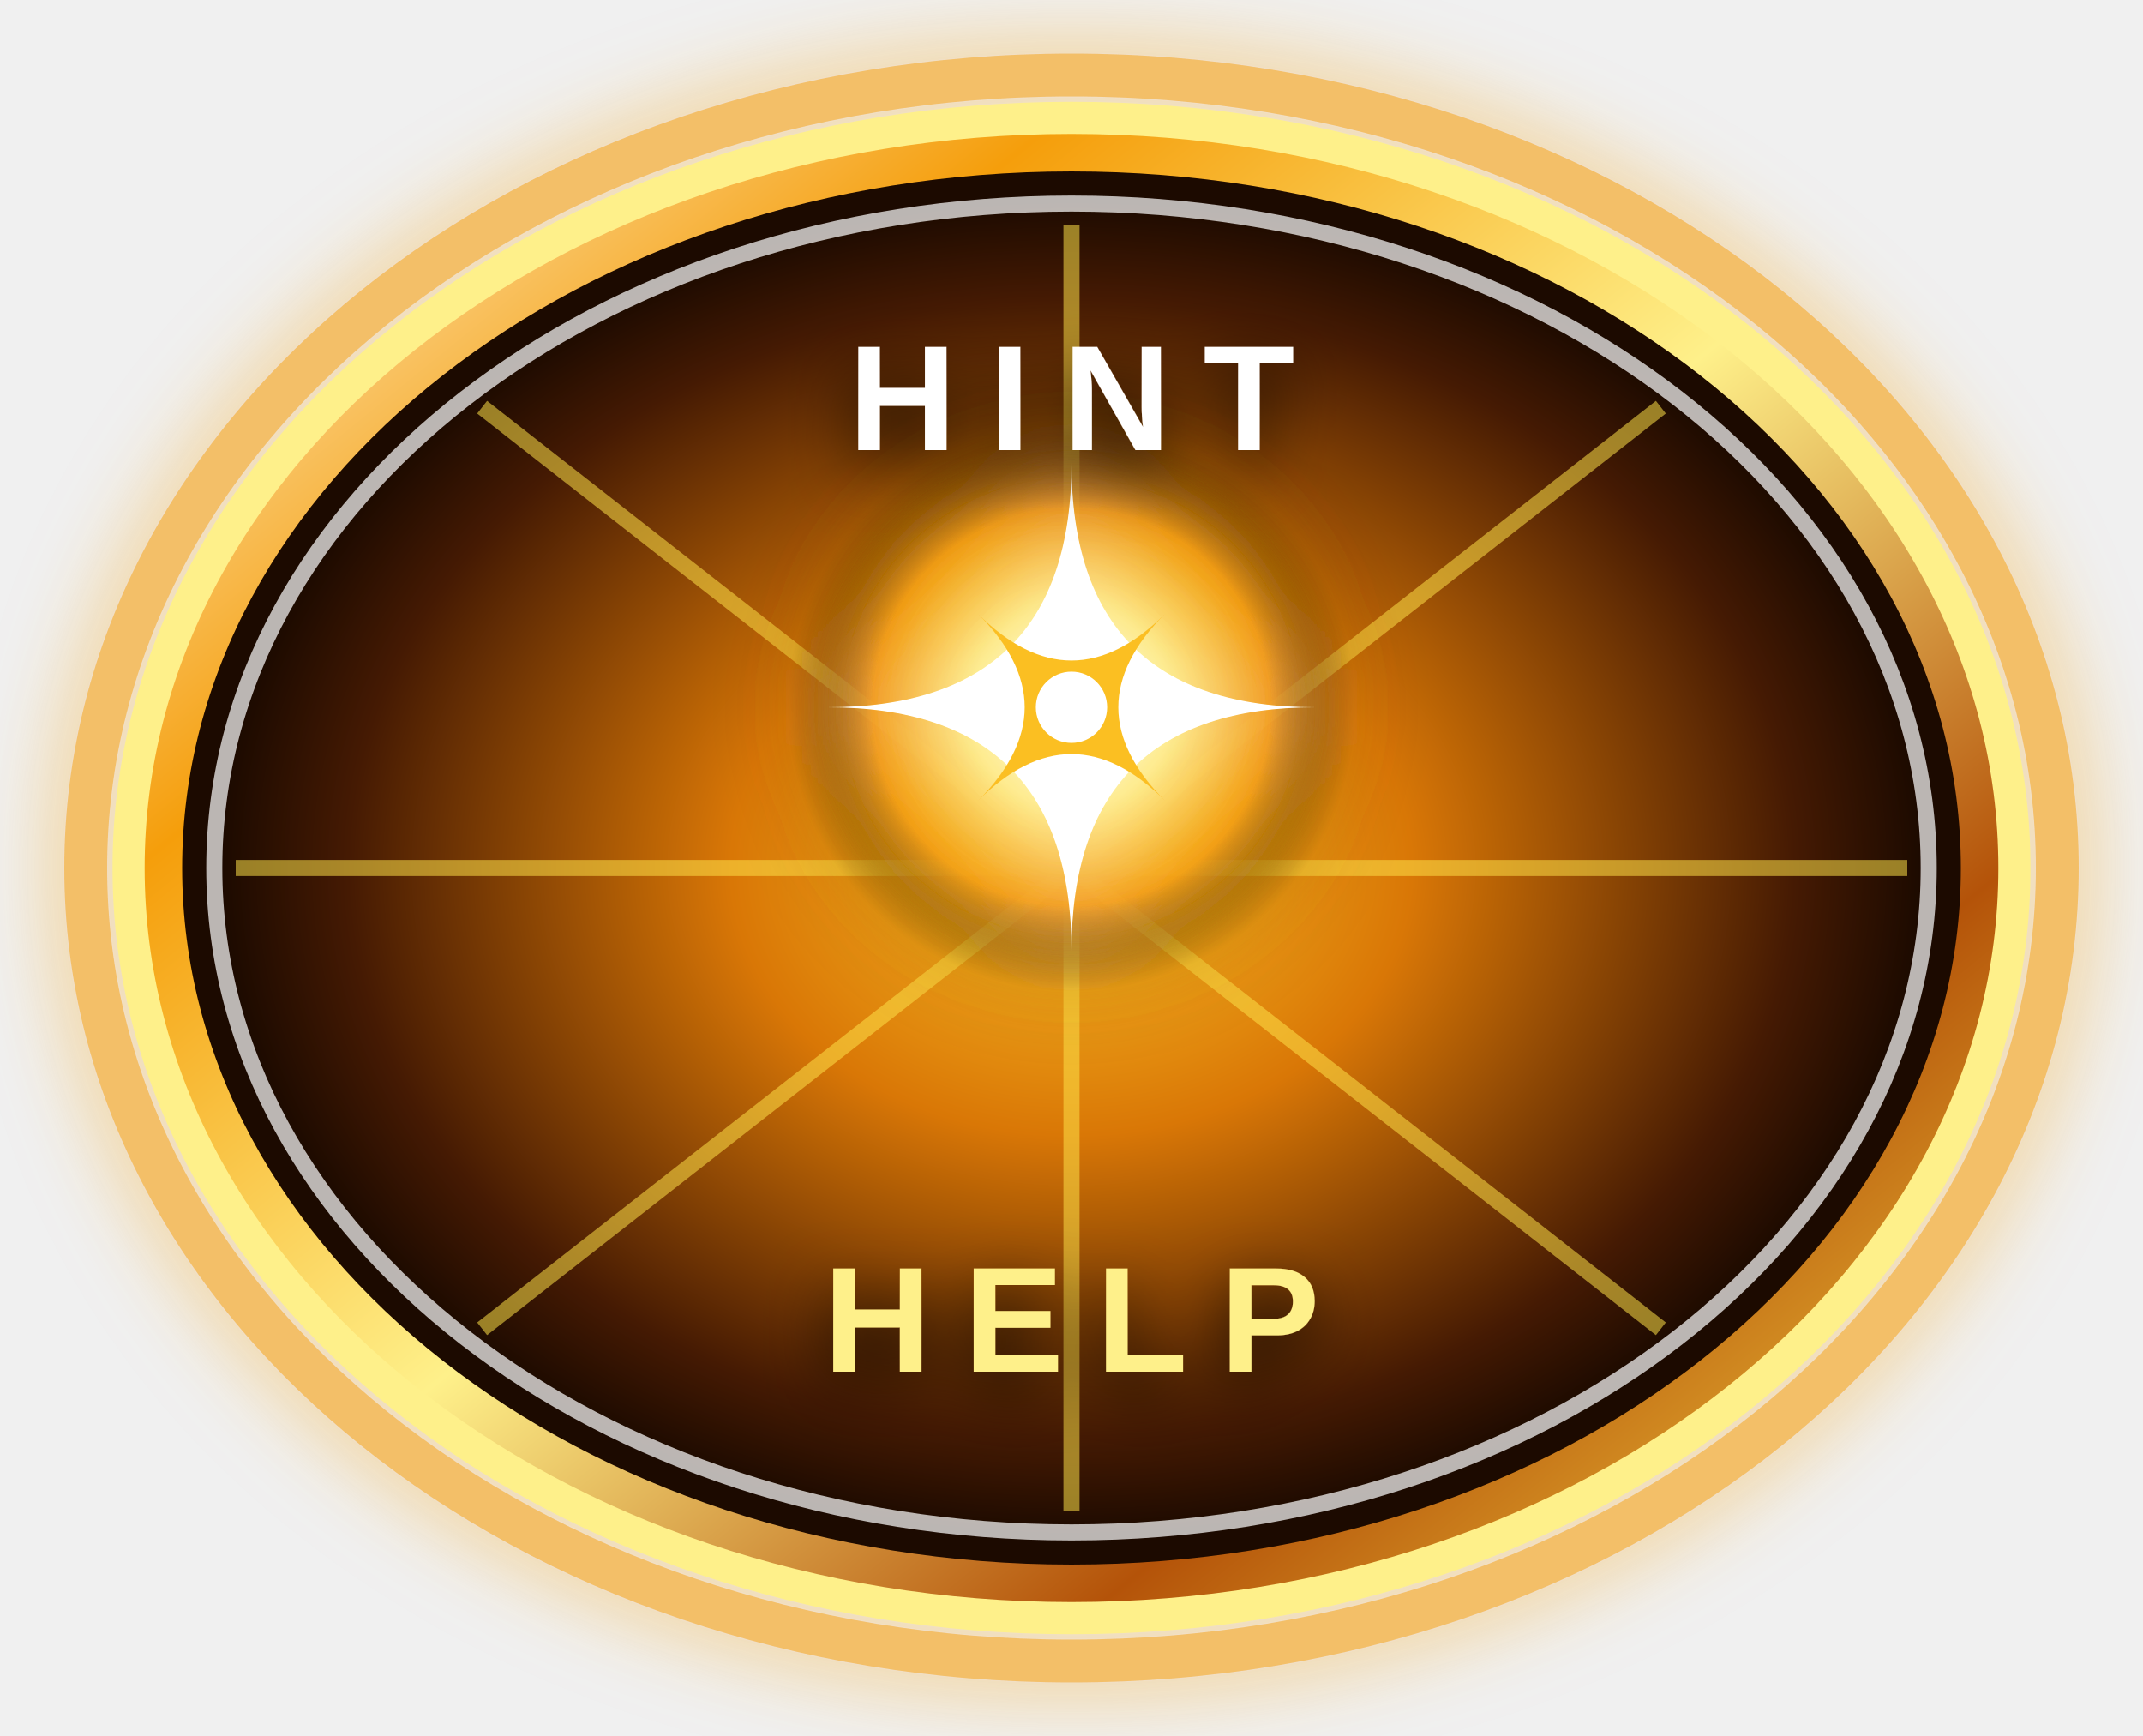
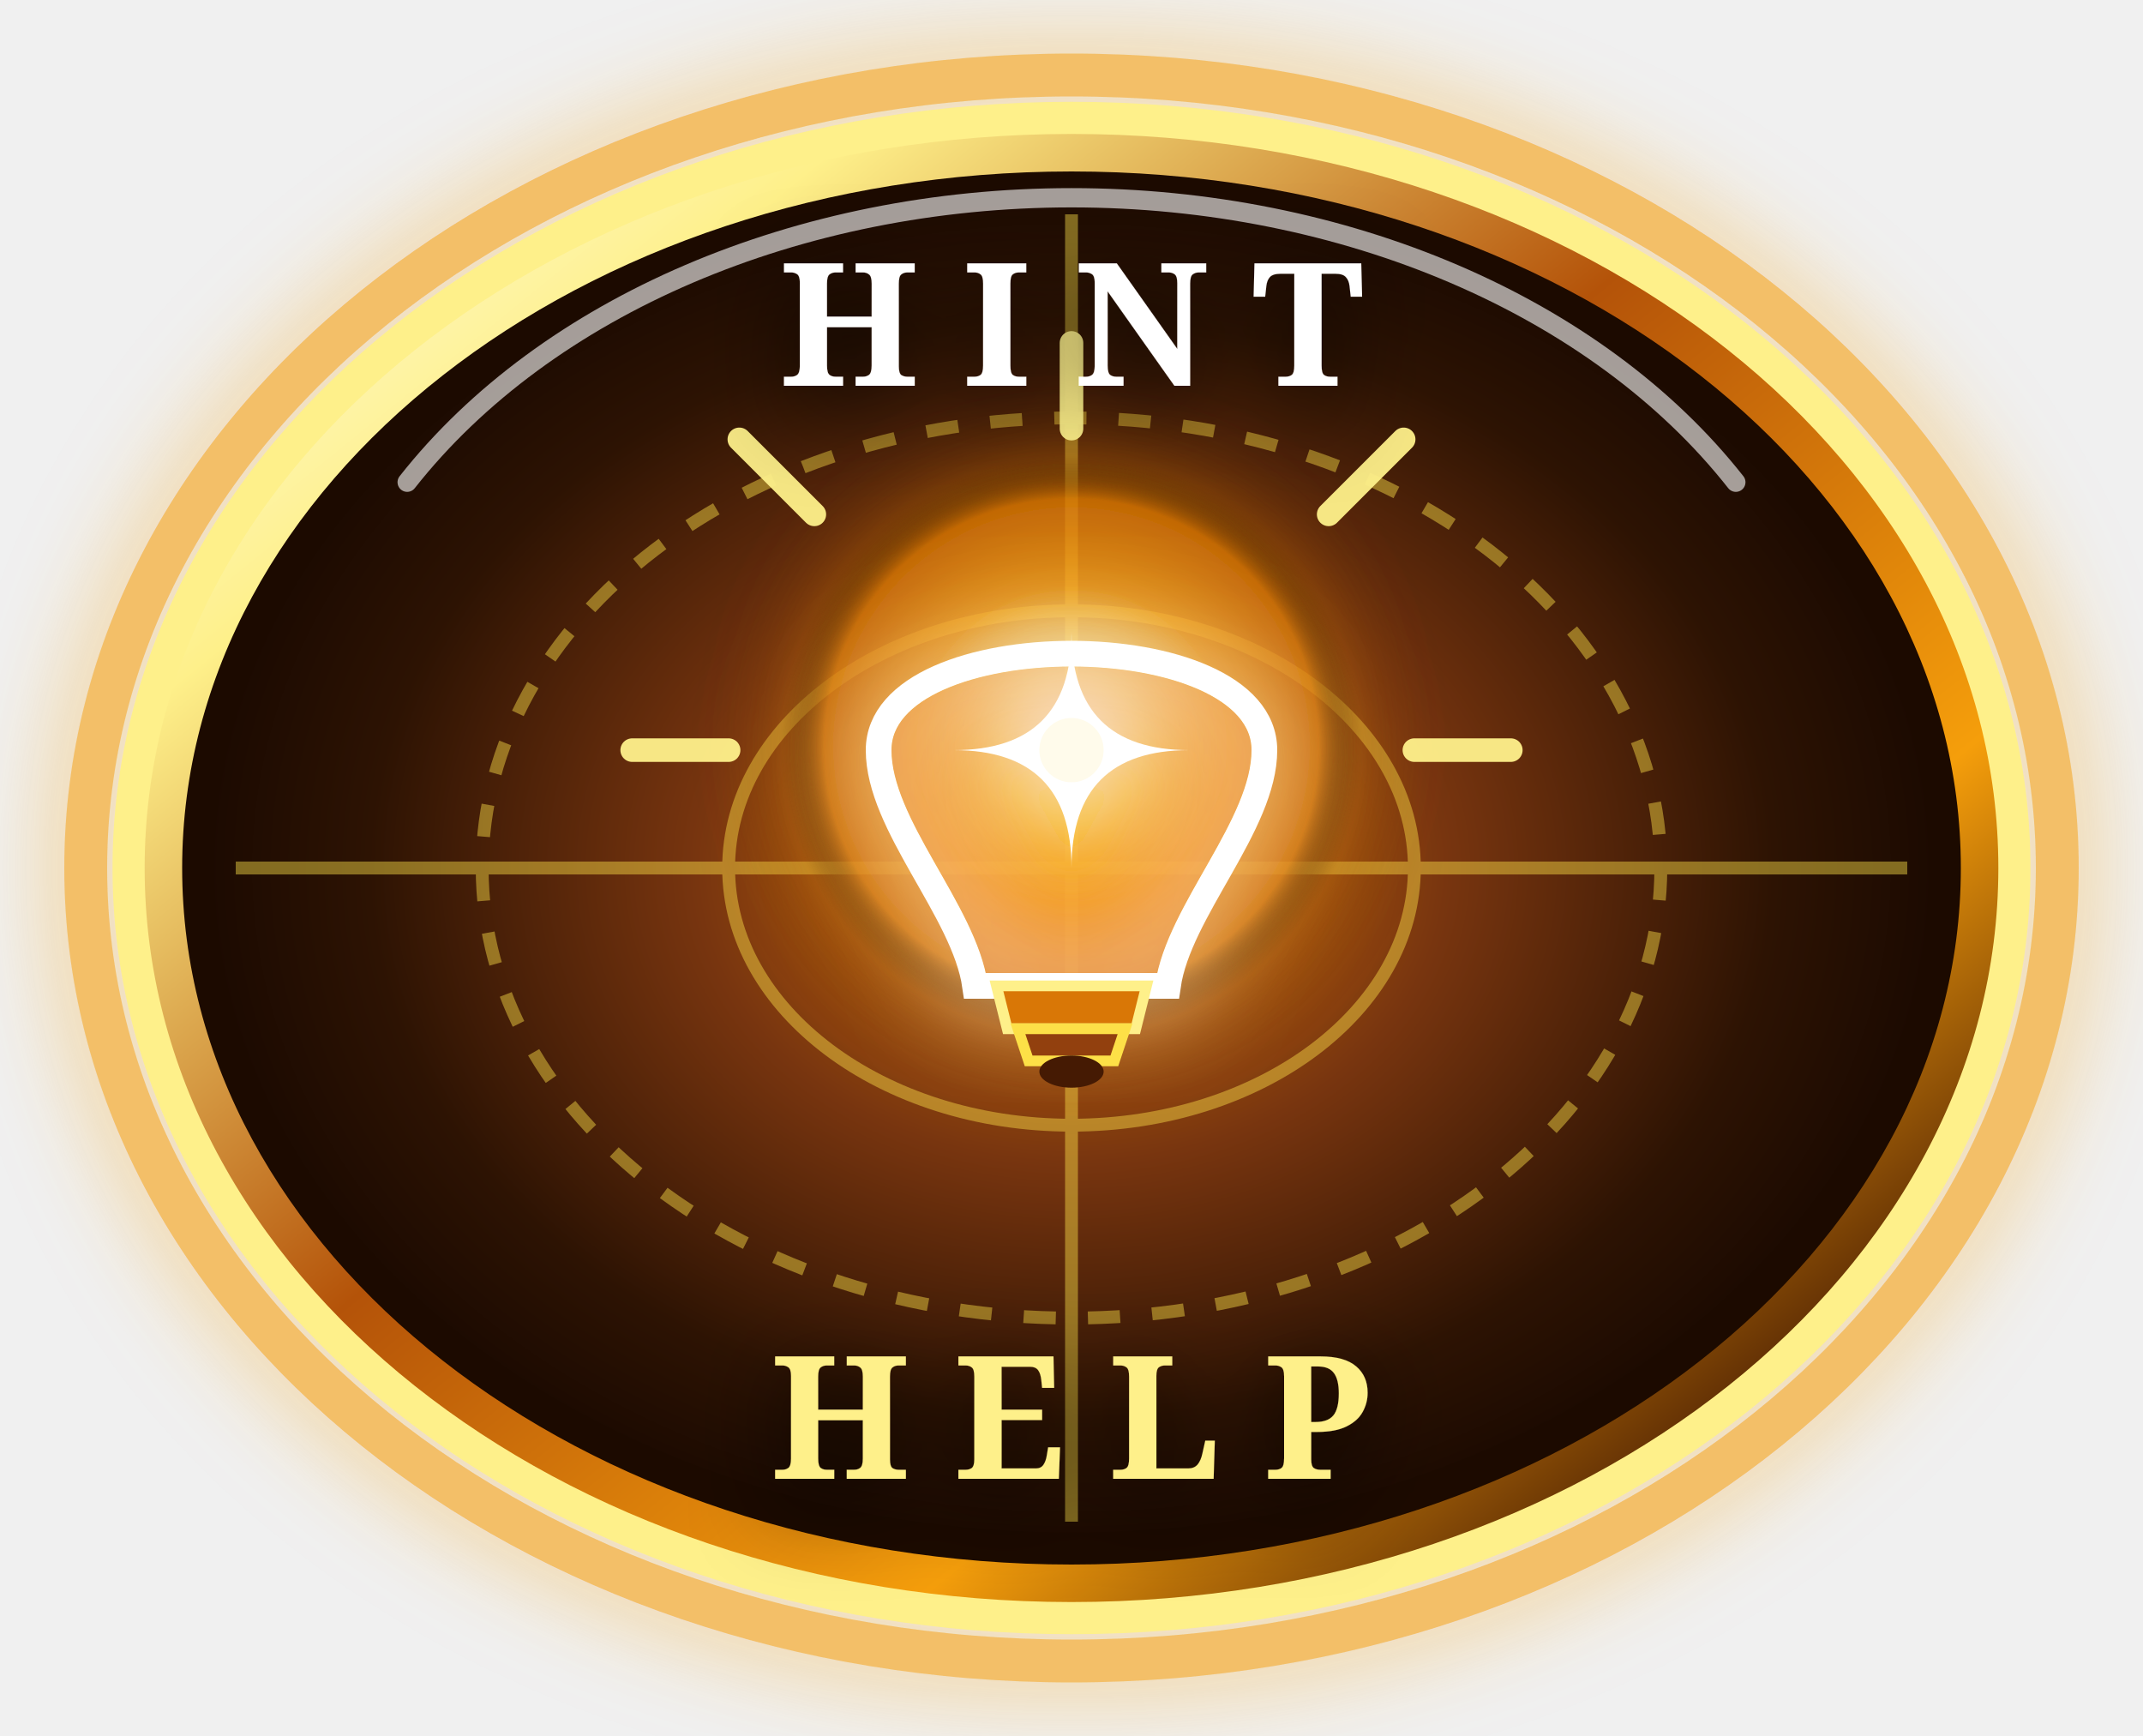
<svg xmlns="http://www.w3.org/2000/svg" viewBox="0 0 200 162" width="200" height="162">
  <defs>
-     <linearGradient id="goldRim" x1="0%" y1="0%" x2="100%" y2="100%">
-       <stop offset="0%" stop-color="#fffbeb" />
-       <stop offset="25%" stop-color="#f59e0b" />
-       <stop offset="50%" stop-color="#fef08a" />
-       <stop offset="75%" stop-color="#b45309" />
+     <linearGradient id="goldBezel" x1="0%" y1="0%" x2="100%" y2="100%">
+       <stop offset="0%" stop-color="#ffffff" />
+       <stop offset="20%" stop-color="#fef08a" />
+       <stop offset="45%" stop-color="#b45309" />
+       <stop offset="70%" stop-color="#f59e0b" />
+       <stop offset="88%" stop-color="#451a03" />
      <stop offset="100%" stop-color="#fde047" />
    </linearGradient>
-     <radialGradient id="bgGoldGlow" cx="50%" cy="50%" r="50%">
-       <stop offset="0%" stop-color="#fbbf24" />
-       <stop offset="40%" stop-color="#d97706" />
-       <stop offset="85%" stop-color="#451a03" />
-       <stop offset="100%" stop-color="#1c0a00" />
+     <radialGradient id="studioGoldCore" cx="50%" cy="50%" r="55%">
+       <stop offset="0%" stop-color="#d97706" />
+       <stop offset="40%" stop-color="#78350f" />
+       <stop offset="75%" stop-color="#2d1303" />
+       <stop offset="100%" stop-color="#140600" />
    </radialGradient>
-     <radialGradient id="goldSparkGlow" cx="50%" cy="50%" r="50%">
+     <radialGradient id="goldBulbGlow" cx="50%" cy="46%" r="45%">
      <stop offset="0%" stop-color="#ffffff" />
-       <stop offset="35%" stop-color="#fef08a" />
-       <stop offset="70%" stop-color="#f59e0b" />
+       <stop offset="25%" stop-color="#fef08a" />
+       <stop offset="55%" stop-color="#f59e0b" />
+       <stop offset="85%" stop-color="#d97706" />
      <stop offset="100%" stop-color="transparent" />
    </radialGradient>
-     <filter id="goldGlowFilter" x="-30%" y="-30%" width="160%" height="160%">
-       <feGaussianBlur stdDeviation="4" result="blur" />
+     <filter id="goldGlow" x="-35%" y="-35%" width="170%" height="170%">
+       <feGaussianBlur stdDeviation="4.5" result="blur" />
      <feComposite in="SourceGraphic" in2="blur" operator="over" />
    </filter>
  </defs>
-   <ellipse cx="100" cy="81" rx="92" ry="74" fill="none" stroke="#f59e0b" stroke-width="4" opacity="0.6" filter="url(#goldGlowFilter)" />
-   <ellipse cx="100" cy="81" rx="88" ry="70" fill="url(#goldRim)" stroke="#fef08a" stroke-width="3" />
+   <ellipse cx="100" cy="81" rx="92" ry="74" fill="none" stroke="#f59e0b" stroke-width="4" opacity="0.6" filter="url(#goldGlow)" />
+   <ellipse cx="100" cy="81" rx="88" ry="70" fill="url(#goldBezel)" stroke="#fef08a" stroke-width="3" />
  <ellipse cx="100" cy="81" rx="83" ry="65" fill="#1c0a00" />
-   <ellipse cx="100" cy="81" rx="80" ry="62" fill="url(#bgGoldGlow)" />
-   <g stroke="#fde047" stroke-width="1.5" opacity="0.55">
-     <line x1="100" y1="21" x2="100" y2="141" />
+   <ellipse cx="100" cy="81" rx="80" ry="62" fill="url(#studioGoldCore)" />
+   <g stroke="#fde047" stroke-width="1.2" opacity="0.45">
+     <ellipse cx="100" cy="81" rx="55" ry="42" fill="none" stroke-dasharray="3,3" />
+     <ellipse cx="100" cy="81" rx="32" ry="24" fill="none" />
+     <line x1="100" y1="20" x2="100" y2="142" />
    <line x1="22" y1="81" x2="178" y2="81" />
-     <line x1="45" y1="38" x2="155" y2="124" />
-     <line x1="45" y1="124" x2="155" y2="38" />
  </g>
-   <g transform="translate(100, 66) scale(0.95)" filter="url(#goldGlowFilter)">
-     <circle cx="0" cy="0" r="28" fill="url(#goldSparkGlow)" opacity="0.8" />
-     <path d="M 0 -24 Q 0 0 24 0 Q 0 0 0 24 Q 0 0 -24 0 Q 0 0 0 -24 Z" fill="#ffffff" />
-     <path d="M 0 -13 Q 0 0 13 0 Q 0 0 0 13 Q 0 0 -13 0 Q 0 0 0 -13 Z" fill="#fbbf24" transform="rotate(45)" />
-     <circle cx="0" cy="0" r="3.5" fill="#ffffff" />
+   <g transform="translate(100, 78)">
+     <circle cx="0" cy="-6" r="30" fill="url(#goldBulbGlow)" opacity="0.8" filter="url(#goldGlow)" />
+     <g stroke="#fef08a" stroke-width="2.2" stroke-linecap="round" opacity="0.95">
+       <line x1="0" y1="-38" x2="0" y2="-46" />
+       <line x1="24" y1="-30" x2="31" y2="-37" />
+       <line x1="-24" y1="-30" x2="-31" y2="-37" />
+       <line x1="32" y1="-8" x2="41" y2="-8" />
+       <line x1="-32" y1="-8" x2="-41" y2="-8" />
+     </g>
+     <path d="M -18 -8 C -18 -20, 18 -20, 18 -8 C 18 -1, 10 7, 9 14 L -9 14 C -10 7, -18 -1, -18 -8 Z" fill="rgba(245, 158, 11, 0.35)" stroke="#ffffff" stroke-width="2.4" filter="url(#goldGlow)" />
+     <path d="M -7 14 L 7 14 L 6 18 L -6 18 Z" fill="#d97706" stroke="#fef08a" stroke-width="1" />
+     <path d="M -5 18 L 5 18 L 4 21 L -4 21 Z" fill="#92400e" stroke="#fde047" stroke-width="1" />
+     <ellipse cx="0" cy="22" rx="3" ry="1.5" fill="#451a03" />
+     <path d="M 0 -19 Q 0 -8 11 -8 Q 0 -8 0 3 Q 0 -8 -11 -8 Q 0 -8 0 -19 Z" fill="#ffffff" filter="url(#goldGlow)" />
+     <circle cx="0" cy="-8" r="3" fill="#fffbeb" />
  </g>
-   <text x="100" y="42" text-anchor="middle" font-family="'Copperplate', 'Segoe UI', Arial, sans-serif" font-weight="900" font-size="14" fill="#ffffff" letter-spacing="3" filter="drop-shadow(0 2px 3px rgba(0,0,0,0.9))">HINT</text>
-   <text x="100" y="128" text-anchor="middle" font-family="'Copperplate', 'Segoe UI', Arial, sans-serif" font-weight="900" font-size="14" fill="#fef08a" letter-spacing="3" filter="drop-shadow(0 2px 3px rgba(0,0,0,0.9))">HELP</text>
-   <ellipse cx="100" cy="81" rx="80" ry="62" fill="none" stroke="rgba(255,255,255,0.7)" stroke-width="1.5" />
+   <text x="100" y="36" text-anchor="middle" font-family="'Copperplate Gothic', 'Copperplate', 'Cinzel', 'Trajan Pro', serif" font-weight="900" font-size="16" fill="#ffffff" letter-spacing="4" filter="drop-shadow(0 2px 4px rgba(0,0,0,0.95))">HINT</text>
+   <text x="100" y="138" text-anchor="middle" font-family="'Copperplate Gothic', 'Copperplate', 'Cinzel', 'Trajan Pro', serif" font-weight="900" font-size="16" fill="#fef08a" letter-spacing="4" filter="drop-shadow(0 2px 4px rgba(0,0,0,0.95))">HELP</text>
+   <path d="M 38 45 A 72 54 0 0 1 162 45" fill="none" stroke="rgba(255,255,255,0.6)" stroke-width="1.8" stroke-linecap="round" />
</svg>
